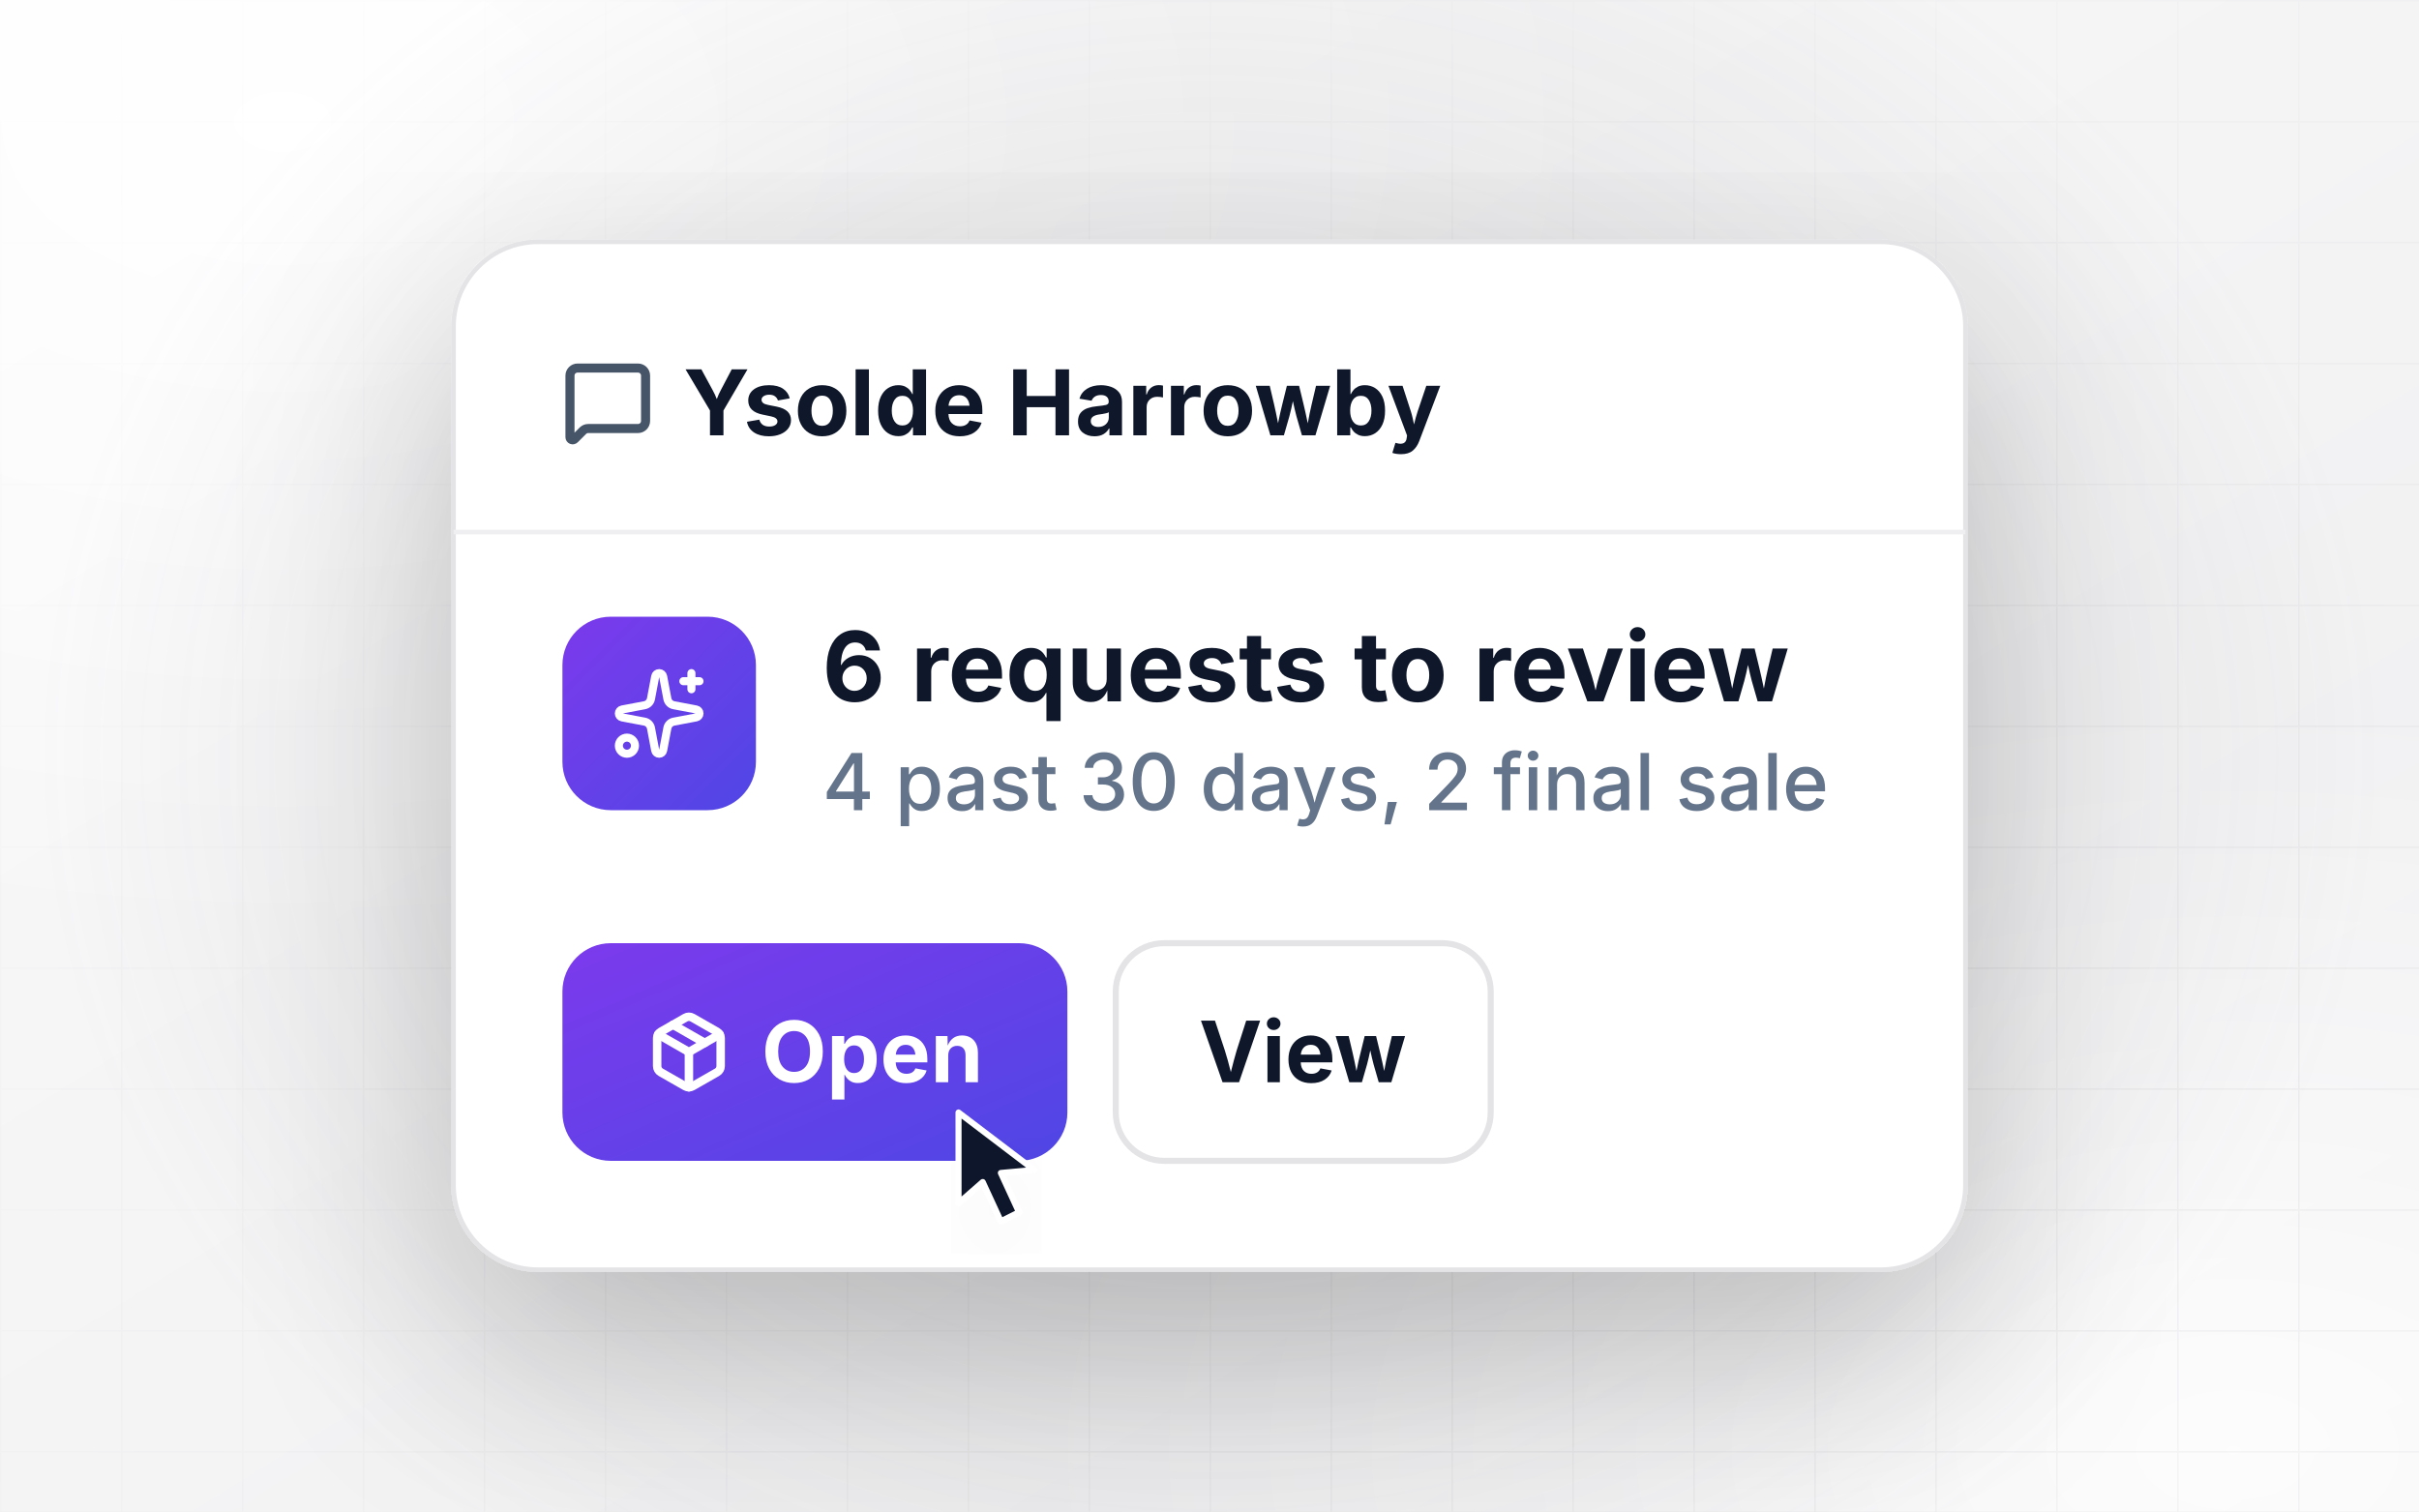
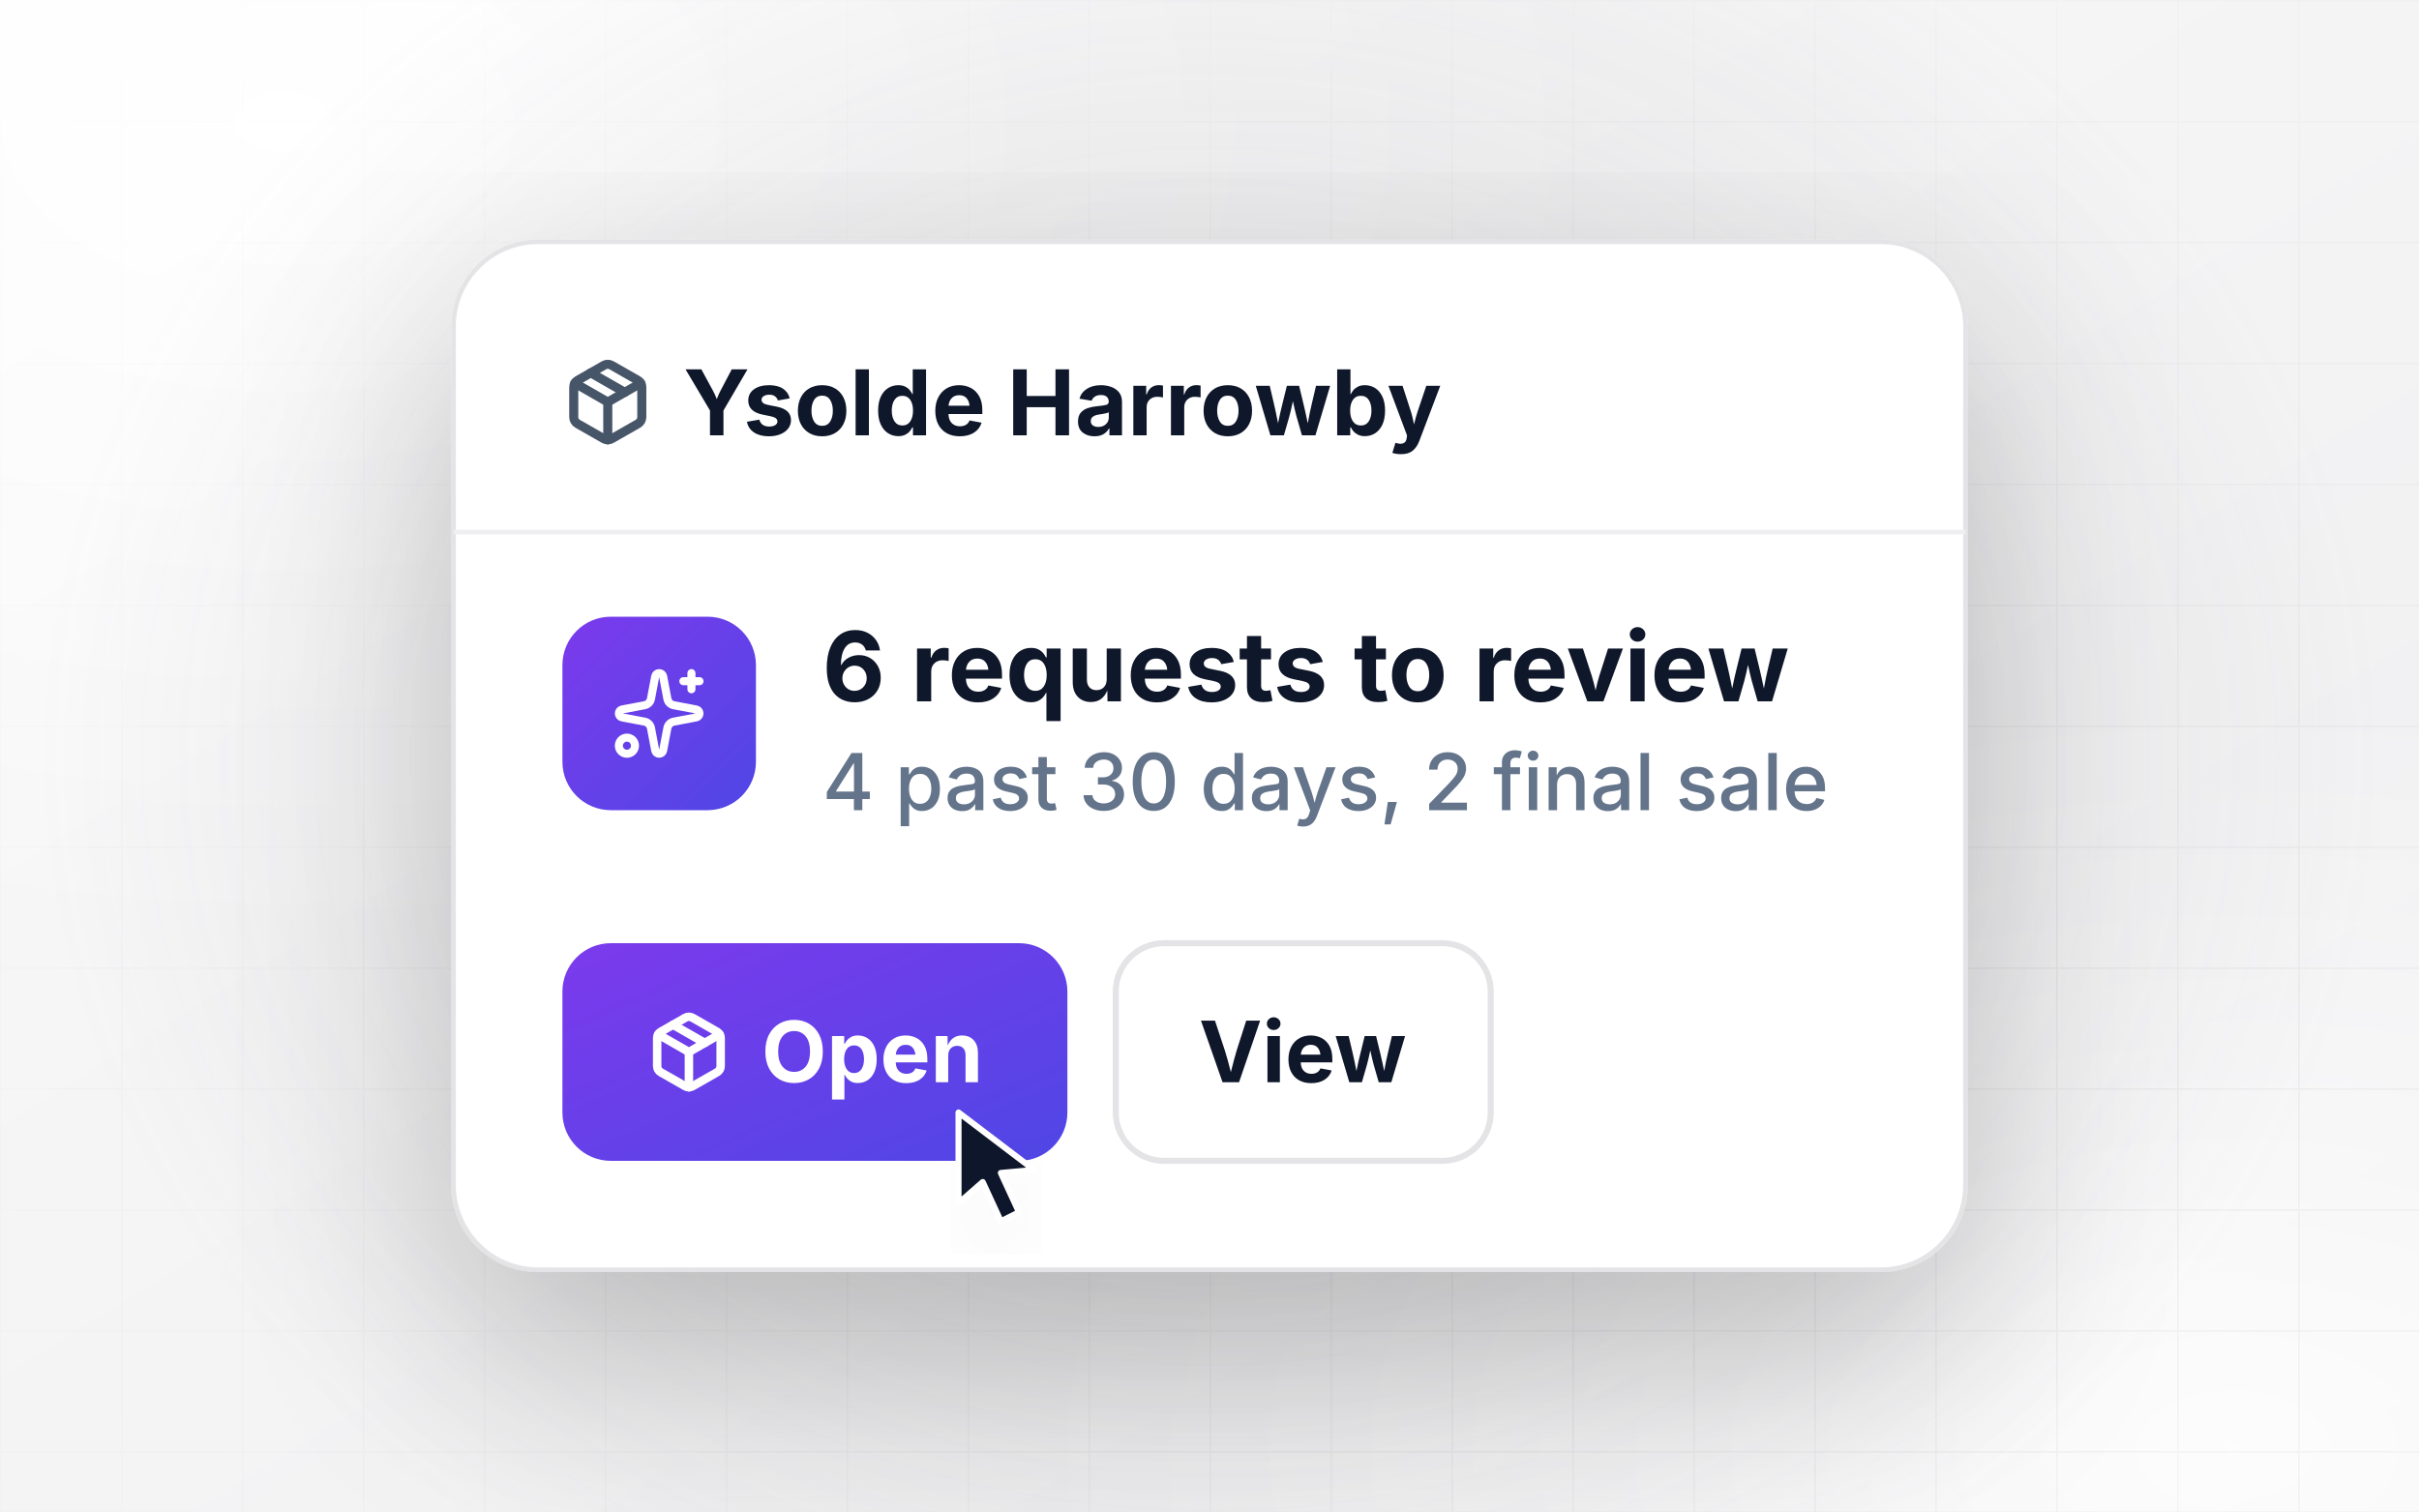
<svg xmlns="http://www.w3.org/2000/svg" xmlns:xlink="http://www.w3.org/1999/xlink" viewBox="0 0 800 500" width="800" height="500" role="img">
  <defs>
    <linearGradient id="bg" x1="0" y1="0" x2="1" y2="1">
      <stop offset="0" stop-color="#FAFAFA" />
      <stop offset="1" stop-color="#EEEEF0" />
    </linearGradient>
    <radialGradient id="glowA" cx="0.12" cy="0.08" r="0.55">
      <stop offset="0" stop-color="#FFFFFF" stop-opacity="0.95" />
      <stop offset="1" stop-color="#FFFFFF" stop-opacity="0" />
    </radialGradient>
    <radialGradient id="glowB" cx="0.92" cy="0.96" r="0.5">
      <stop offset="0" stop-color="#FFFFFF" stop-opacity="0.85" />
      <stop offset="1" stop-color="#FFFFFF" stop-opacity="0" />
    </radialGradient>
    <linearGradient id="gAcc" x1="0" y1="0" x2="1" y2="1">
      <stop offset="0" stop-color="#7C3AED" />
      <stop offset="1" stop-color="#4F46E5" />
    </linearGradient>
    <linearGradient id="gStroke" x1="0" y1="0" x2="1" y2="0">
      <stop offset="0" stop-color="#A78BFA" />
      <stop offset="1" stop-color="#818CF8" />
    </linearGradient>
    <pattern id="grid" width="40" height="40" patternUnits="userSpaceOnUse">
      <path d="M40 0H0V40" fill="none" stroke="#52525B" stroke-opacity="0.07" stroke-width="1" />
    </pattern>
    <radialGradient id="fade" cx="0.5" cy="0.45" r="0.65">
      <stop offset="0" stop-color="#fff" stop-opacity="1" />
      <stop offset="1" stop-color="#fff" stop-opacity="0" />
    </radialGradient>
    <mask id="gridMask">
      <rect width="1200" height="800" fill="url(#fade)" />
    </mask>
    <filter id="e1" x="-10%" y="-10%" width="120%" height="140%">
      <feDropShadow dx="0" dy="1" stdDeviation="1.2" flood-color="#0F172A" flood-opacity="0.07" />
      <feDropShadow dx="0" dy="12" stdDeviation="18" flood-color="#18181B" flood-opacity="0.08" />
    </filter>
    <filter id="e2" x="-15%" y="-15%" width="130%" height="160%">
      <feDropShadow dx="0" dy="2" stdDeviation="3" flood-color="#0F172A" flood-opacity="0.10" />
      <feDropShadow dx="0" dy="28" stdDeviation="34" flood-color="#18181B" flood-opacity="0.20" />
    </filter>
    <radialGradient id="spot" cx="0.5" cy="0.5" r="0.5">
      <stop offset="0" stop-color="#71717A" stop-opacity="0.24" />
      <stop offset="1" stop-color="#71717A" stop-opacity="0" />
    </radialGradient>
    <path id="g700_Y" d="M601 0V560L49 1490H406L658 1026Q686 975 709.5 925.5Q733 876 755 818Q776 877 798.5 926.5Q821 976 848 1026L1092 1490H1448L905 560V0Z" />
    <path id="g700_s" d="M572 -22Q370 -22 238.5 64.0Q107 150 78 306L357 354Q400 198 581 198Q667 198 716.5 230.5Q766 263 766 313Q766 398 622 428L429 468Q107 534 107 785Q107 946 236.0 1039.0Q365 1132 577 1132Q776 1132 894.0 1051.0Q1012 970 1043 834L777 787Q759 844 711.0 880.5Q663 917 581 917Q507 917 457.0 885.5Q407 854 407 804Q407 762 439.5 732.5Q472 703 551 687L752 647Q1072 582 1072 345Q1072 235 1008.0 152.5Q944 70 831.0 24.0Q718 -22 572 -22Z" />
    <path id="g700_o" d="M628 -22Q460 -22 337.0 50.5Q214 123 147.5 252.5Q81 382 81 554Q81 727 147.5 857.0Q214 987 337.0 1059.5Q460 1132 628 1132Q796 1132 919.0 1059.5Q1042 987 1108.5 857.0Q1175 727 1175 554Q1175 382 1108.5 252.5Q1042 123 919.0 50.5Q796 -22 628 -22ZM628 214Q748 214 809.0 311.0Q870 408 870 555Q870 703 809.0 799.5Q748 896 628 896Q508 896 447.5 799.5Q387 703 387 555Q387 408 447.5 311.0Q508 214 628 214Z" />
    <path id="g700_l" d="M428 1490V0H128V1490Z" />
    <path id="g700_d" d="M537 -19Q408 -19 305.0 47.5Q202 114 141.5 242.5Q81 371 81 557Q81 748 143.0 876.0Q205 1004 308.0 1068.0Q411 1132 535 1132Q630 1132 693.0 1100.0Q756 1068 794.5 1021.0Q833 974 853 930H863V1490H1163V0H868V179H853Q832 134 793.0 88.5Q754 43 691.0 12.0Q628 -19 537 -19ZM629 222Q743 222 806.0 314.0Q869 406 869 558Q869 710 806.5 801.0Q744 892 629 892Q511 892 450.0 798.5Q389 705 389 558Q389 410 450.5 316.0Q512 222 629 222Z" />
    <path id="g700_e" d="M633 -22Q462 -22 338.0 48.0Q214 118 147.5 247.0Q81 376 81 553Q81 726 147.5 856.0Q214 986 334.5 1059.0Q455 1132 618 1132Q764 1132 883.0 1070.0Q1002 1008 1072.5 882.0Q1143 756 1143 565V481H378Q383 344 454.0 274.0Q525 204 638 204Q717 204 773.5 237.5Q830 271 854 336L1126 285Q1085 146 956.5 62.0Q828 -22 633 -22ZM380 669H854Q843 778 784.0 842.0Q725 906 621 906Q513 906 451.0 839.5Q389 773 380 669Z" />
    <path id="g700_H" d="M135 0V1490H440V888H1089V1490H1395V0H1089V635H440V0Z" />
    <path id="g700_a" d="M440 -22Q280 -22 174.0 62.5Q68 147 68 313Q68 438 128.0 509.0Q188 580 284.0 613.0Q380 646 490 656Q634 670 697.5 685.5Q761 701 761 756V761Q761 832 715.5 871.0Q670 910 586 910Q499 910 446.0 872.5Q393 835 375 781L100 827Q143 972 271.5 1052.0Q400 1132 587 1132Q707 1132 815.5 1094.0Q924 1056 992.5 972.5Q1061 889 1061 753V0H777V155H767Q726 77 645.0 27.5Q564 -22 440 -22ZM525 189Q630 189 696.5 250.0Q763 311 763 400V521Q745 508 704.5 498.5Q664 489 619.0 481.5Q574 474 541 470Q458 458 407.0 423.0Q356 388 356 321Q356 256 403.5 222.5Q451 189 525 189Z" />
    <path id="g700_r" d="M128 0V1118H418V923H430Q461 1026 533.5 1079.5Q606 1133 700 1133Q751 1133 797 1123V855Q777 861 738.5 865.5Q700 870 667 870Q563 870 495.5 805.0Q428 740 428 636V0Z" />
    <path id="g700_w" d="M361 0 31 1118H346L443 705Q463 612 487.0 505.0Q511 398 534 273Q557 395 582.5 502.5Q608 610 631 705L733 1118H1009L1109 705Q1130 610 1155.5 503.0Q1181 396 1205 272Q1226 396 1249.0 503.0Q1272 610 1294 705L1391 1118H1710L1378 0H1073L949 431Q928 503 908.5 593.0Q889 683 869 771Q850 683 830.0 592.5Q810 502 790 431L666 0Z" />
    <path id="g700_b" d="M754 -19Q663 -19 600.0 12.0Q537 43 497.5 88.5Q458 134 437 179H423V0H128V1490H428V930H437Q457 974 495.5 1021.0Q534 1068 597.5 1100.0Q661 1132 756 1132Q880 1132 983.0 1068.0Q1086 1004 1147.5 876.0Q1209 748 1209 557Q1209 371 1149.0 242.5Q1089 114 986.0 47.5Q883 -19 754 -19ZM662 222Q779 222 840.5 316.0Q902 410 902 558Q902 705 841.0 798.5Q780 892 662 892Q546 892 483.5 801.0Q421 710 421 558Q421 406 484.0 314.0Q547 222 662 222Z" />
    <path id="g700_y" d="M120 -396 189 -170 226 -179Q317 -204 375.0 -175.5Q433 -147 443 -63L451 -3L31 1118H350L538 538Q561 465 577.0 392.5Q593 320 609 246Q627 321 646.5 393.5Q666 466 690 538L886 1118H1201L726 -132Q675 -267 579.5 -346.5Q484 -426 316 -426Q256 -426 204.0 -417.5Q152 -409 120 -396Z" />
    <path id="g700_six_tf" d="M681 -20Q567 -20 461.5 18.0Q356 56 272.5 140.5Q189 225 140.0 365.0Q91 505 91 710Q91 960 165.0 1139.5Q239 1319 374.0 1414.5Q509 1510 692 1510Q839 1510 952.0 1453.0Q1065 1396 1134.0 1297.5Q1203 1199 1218 1077H918Q899 1156 839.5 1201.5Q780 1247 692 1247Q545 1247 468.0 1119.0Q391 991 391 771H401Q451 868 552.0 923.5Q653 979 775 979Q906 979 1010.0 917.0Q1114 855 1174.0 746.5Q1234 638 1234 498Q1234 347 1164.0 230.0Q1094 113 969.5 46.5Q845 -20 681 -20ZM679 222Q789 222 863.0 299.0Q937 376 937 490Q937 602 864.5 679.0Q792 756 681 756Q608 756 549.0 719.5Q490 683 456.0 622.5Q422 562 422 489Q422 416 455.5 355.0Q489 294 547.0 258.0Q605 222 679 222Z" />
    <path id="g700_q" d="M1163 -418H863V179H853Q832 134 793.0 88.5Q754 43 691.0 12.0Q628 -19 537 -19Q408 -19 305.0 47.5Q202 114 141.5 242.5Q81 371 81 557Q81 748 143.0 876.0Q205 1004 308.0 1068.0Q411 1132 535 1132Q630 1132 693.0 1100.0Q756 1068 794.5 1021.0Q833 974 853 930H868V1118H1163ZM629 222Q743 222 806.0 314.0Q869 406 869 558Q869 710 806.5 801.0Q744 892 629 892Q511 892 450.0 798.5Q389 705 389 558Q389 410 450.5 316.0Q512 222 629 222Z" />
    <path id="g700_u" d="M513 -14Q339 -14 233.5 98.0Q128 210 128 407V1118H428V459Q428 355 482.0 296.0Q536 237 630 237Q726 237 786.5 298.5Q847 360 847 471V1118H1148V0H864L860 232Q813 113 726.5 49.5Q640 -14 513 -14Z" />
    <path id="g700_t" d="M683 1118V889H474V327Q474 223 576 223Q593 223 623.5 227.5Q654 232 671 236L714 11Q664 -4 614.5 -10.0Q565 -16 520 -16Q352 -16 263.0 65.5Q174 147 174 301V889H20V1118H174V1384H474V1118Z" />
    <path id="g700_v" d="M443 0 31 1118H350L538 538Q561 463 580.5 387.0Q600 311 618 233Q635 311 653.5 386.5Q672 462 696 538L882 1118H1197L784 0Z" />
    <path id="g700_i" d="M128 0V1118H428V0ZM278 1264Q210 1264 162.0 1309.0Q114 1354 114 1418Q114 1482 162.0 1527.0Q210 1572 278 1572Q346 1572 394.5 1527.0Q443 1482 443 1418Q443 1354 394.5 1309.0Q346 1264 278 1264Z" />
    <path id="g500_four" d="M114 290V474L756 1490H1038V484H1234V290H1038V0H819V290ZM821 484V1219H809L352 496V484Z" />
    <path id="g500_p" d="M148 -418V1118H362V936H380Q399 970 434.5 1016.5Q470 1063 534.0 1097.5Q598 1132 703 1132Q837 1132 942.5 1064.0Q1048 996 1109.0 867.0Q1170 738 1170 556Q1170 376 1110.0 246.0Q1050 116 944.5 47.0Q839 -22 703 -22Q601 -22 537.0 12.5Q473 47 436.5 93.0Q400 139 380 175H368V-418ZM654 165Q750 165 814.5 217.0Q879 269 912.0 358.0Q945 447 945 558Q945 668 912.5 755.5Q880 843 815.5 894.0Q751 945 654 945Q512 945 438.0 838.5Q364 732 364 558Q364 383 439.0 274.0Q514 165 654 165Z" />
    <path id="g500_a" d="M461 -25Q354 -25 268.5 14.5Q183 54 133.0 130.0Q83 206 83 316Q83 411 120.0 472.5Q157 534 219.0 569.5Q281 605 357.5 623.0Q434 641 513 650Q661 667 728.0 679.5Q795 692 795 751V757Q795 850 740.5 901.5Q686 953 581 953Q471 953 408.0 905.0Q345 857 322 800L115 854Q153 954 224.0 1015.0Q295 1076 386.5 1104.0Q478 1132 578 1132Q645 1132 721.0 1116.0Q797 1100 864.0 1058.5Q931 1017 973.0 940.0Q1015 863 1015 742V0H802V153H791Q758 87 677.5 31.0Q597 -25 461 -25ZM510 152Q599 152 663.0 187.5Q727 223 761.5 280.0Q796 337 796 403V546Q780 530 727.5 518.5Q675 507 617.0 499.0Q559 491 525 487Q432 474 365.5 436.5Q299 399 299 313Q299 233 358.5 192.5Q418 152 510 152Z" />
    <path id="g500_s" d="M549 -23Q367 -23 247.5 55.5Q128 134 98 283L305 326Q350 155 551 155Q658 155 720.5 199.5Q783 244 783 306Q783 412 626 447L438 490Q130 559 130 799Q130 899 185.5 974.0Q241 1049 338.5 1090.5Q436 1132 563 1132Q744 1132 847.0 1054.5Q950 977 986 853L789 810Q768 869 716.0 913.5Q664 958 565 958Q474 958 413.0 917.0Q352 876 352 813Q352 757 392.5 722.5Q433 688 525 667L705 627Q1010 558 1010 325Q1010 223 951.5 144.5Q893 66 789.0 21.5Q685 -23 549 -23Z" />
    <path id="g500_t" d="M626 1118V939H403V302Q403 235 431.5 203.5Q460 172 525 172Q543 172 570.5 176.0Q598 180 618 184L657 8Q622 -4 581.5 -9.5Q541 -15 503 -15Q351 -15 267.0 63.5Q183 142 183 284V939H20V1118H183V1384H403V1118Z" />
    <path id="g500_three" d="M643 -20Q492 -20 374.5 32.0Q257 84 188.5 176.0Q120 268 116 390H347Q353 291 437.0 233.5Q521 176 641 176Q771 176 855.5 242.5Q940 309 940 417Q940 528 855.0 598.5Q770 669 617 669H490V855H617Q740 855 817.5 919.5Q895 984 895 1091Q895 1194 827.0 1256.5Q759 1319 645 1319Q537 1319 454.0 1261.5Q371 1204 367 1102H147Q151 1223 218.5 1315.0Q286 1407 398.5 1458.5Q511 1510 649 1510Q792 1510 897.5 1454.0Q1003 1398 1060.0 1305.5Q1117 1213 1117 1104Q1117 978 1047.0 891.5Q977 805 860 774V763Q1009 740 1090.0 644.5Q1171 549 1171 409Q1171 285 1102.5 188.0Q1034 91 915.0 35.5Q796 -20 643 -20Z" />
    <path id="g500_zero" d="M661 -20Q401 -20 257.0 180.0Q113 380 113 744Q113 1106 257.5 1308.0Q402 1510 661 1510Q920 1510 1064.5 1308.0Q1209 1106 1209 744Q1209 381 1065.5 180.5Q922 -20 661 -20ZM661 175Q816 175 899.5 324.0Q983 473 983 744Q983 1016 899.5 1166.0Q816 1316 661 1316Q506 1316 422.0 1165.5Q338 1015 338 744Q338 473 422.0 324.0Q506 175 661 175Z" />
    <path id="g500_d" d="M564 -22Q428 -22 322.5 47.0Q217 116 156.5 246.0Q96 376 96 556Q96 738 157.0 867.0Q218 996 323.5 1064.0Q429 1132 564 1132Q668 1132 732.0 1097.5Q796 1063 831.5 1016.5Q867 970 886 936H898V1490H1118V0H904V175H886Q866 139 829.5 93.0Q793 47 729.0 12.5Q665 -22 564 -22ZM612 165Q752 165 827.0 274.0Q902 383 902 558Q902 732 828.0 838.5Q754 945 612 945Q515 945 450.5 894.0Q386 843 353.5 755.5Q321 668 321 558Q321 447 354.0 358.0Q387 269 452.0 217.0Q517 165 612 165Z" />
    <path id="g500_y" d="M133 -402 187 -223 212 -229Q297 -252 356.5 -223.5Q416 -195 447 -87L471 -5L46 1118H284L505 483Q530 409 549.0 337.0Q568 265 586 193Q605 265 625.0 337.5Q645 410 671 483L896 1118H1132L646 -155Q595 -289 508.5 -357.5Q422 -426 287 -426Q235 -426 194.5 -418.5Q154 -411 133 -402Z" />
    <path id="g500_comma" d="M125 -371 213 214H450L285 -371Z" />
    <path id="g500_two" d="M144 0V165L650 688Q766 810 826.0 895.0Q886 980 886 1078Q886 1190 810.5 1254.5Q735 1319 622 1319Q503 1319 432.0 1247.5Q361 1176 361 1056H142Q142 1192 205.0 1294.5Q268 1397 377.5 1453.5Q487 1510 626 1510Q768 1510 875.5 1454.0Q983 1398 1044.0 1302.5Q1105 1207 1105 1086Q1105 1005 1074.5 926.5Q1044 848 967.5 750.0Q891 652 752 512L460 207V195H1128V0Z" />
    <path id="g500_f" d="M702 1118V939H452V0H232V939H20V1118H232V1246Q232 1350 278.5 1420.0Q325 1490 400.5 1525.0Q476 1560 565 1560Q631 1560 678.5 1549.5Q726 1539 749 1530L698 1352Q682 1356 658.0 1362.0Q634 1368 600 1368Q521 1368 486.5 1329.0Q452 1290 452 1216V1118Z" />
    <path id="g500_i" d="M148 0V1118H368V0ZM259 1289Q202 1289 161.5 1327.0Q121 1365 121 1419Q121 1474 161.5 1512.0Q202 1550 259 1550Q316 1550 357.0 1512.0Q398 1474 398 1419Q398 1365 357.0 1327.0Q316 1289 259 1289Z" />
    <path id="g500_n" d="M368 662V0H148V1118H358L359 903Q411 1021 498.5 1076.5Q586 1132 704 1132Q875 1132 979.5 1024.5Q1084 917 1084 710V0H864V683Q864 804 801.0 872.0Q738 940 628 940Q516 940 442.0 867.5Q368 795 368 662Z" />
    <path id="g500_l" d="M368 1490V0H148V1490Z" />
    <path id="g500_e" d="M630 -23Q465 -23 345.0 48.0Q225 119 160.5 248.0Q96 377 96 551Q96 723 159.5 854.0Q223 985 339.0 1058.5Q455 1132 611 1132Q738 1132 852.5 1075.5Q967 1019 1038.5 895.5Q1110 772 1110 570V492H317Q323 330 409.0 244.5Q495 159 632 159Q724 159 790.5 199.0Q857 239 886 317L1093 268Q1053 137 931.0 57.0Q809 -23 630 -23ZM318 656H892Q880 788 809.5 869.0Q739 950 612 950Q480 950 403.5 863.5Q327 777 318 656Z" />
    <path id="g700_O" d="M789 -20Q592 -20 434.5 70.0Q277 160 185.5 331.0Q94 502 94 744Q94 987 185.5 1158.5Q277 1330 434.5 1420.0Q592 1510 789 1510Q987 1510 1144.0 1420.0Q1301 1330 1392.5 1158.5Q1484 987 1484 744Q1484 501 1392.5 330.5Q1301 160 1144.0 70.0Q987 -20 789 -20ZM789 251Q963 251 1068.5 377.5Q1174 504 1174 744Q1174 985 1068.5 1112.0Q963 1239 789 1239Q616 1239 510.0 1111.5Q404 984 404 744Q404 505 510.0 378.0Q616 251 789 251Z" />
    <path id="g700_p" d="M128 -418V1118H423V930H437Q457 974 495.5 1021.0Q534 1068 597.5 1100.0Q661 1132 756 1132Q880 1132 983.0 1068.0Q1086 1004 1147.5 876.0Q1209 748 1209 557Q1209 371 1149.0 242.5Q1089 114 986.0 47.5Q883 -19 754 -19Q663 -19 600.0 12.0Q537 43 497.5 88.5Q458 134 437 179H428V-418ZM662 222Q779 222 840.5 316.0Q902 410 902 558Q902 705 841.0 798.5Q780 892 662 892Q546 892 483.5 801.0Q421 710 421 558Q421 406 484.0 314.0Q547 222 662 222Z" />
    <path id="g700_n" d="M428 647V0H128V1118H411L415 887Q462 1004 548.0 1068.0Q634 1132 763 1132Q937 1132 1042.0 1020.0Q1147 908 1147 711V0H847V659Q847 763 793.5 822.0Q740 881 645 881Q549 881 488.5 819.5Q428 758 428 647Z" />
    <path id="g700_V" d="M571 0 49 1490H388L626 771Q662 659 698.0 528.0Q734 397 772 246Q810 398 844.5 528.0Q879 658 913 771L1143 1490H1480L970 0Z" />
  </defs>
  <style>
.pulse{transform-box:fill-box;transform-origin:center;animation:pulse 2.4s cubic-bezier(.2,.7,.3,1) infinite}
@keyframes pulse{0%{transform:scale(1);opacity:.30}75%{transform:scale(2.1);opacity:0}100%{transform:scale(2.1);opacity:0}}
.caret{animation:blink 1.1s steps(1) infinite}
@keyframes blink{0%,55%{opacity:1}56%,100%{opacity:0}}
.press{transform-box:fill-box;transform-origin:0 0;animation:press 3.2s ease-in-out infinite}
@keyframes press{0%,58%,100%{transform:translate(0,0) scale(1)}66%{transform:translate(1.5px,2px) scale(.9)}74%{transform:translate(0,0) scale(1)}}
.ripple{transform-box:fill-box;transform-origin:center;opacity:0;animation:ripple 3.2s ease-out infinite}
@keyframes ripple{0%,62%{opacity:0;transform:scale(.4)}68%{opacity:.5}100%{opacity:0;transform:scale(2.4)}}
.sweep{animation:sweep 4.8s cubic-bezier(.45,0,.2,1) infinite}
@keyframes sweep{0%{transform:translateY(-470px);opacity:0}8%{opacity:1}72%{transform:translateY(0);opacity:1}100%{transform:translateY(0);opacity:1}}
.ring{transform-box:fill-box;transform-origin:50% 12%;animation:ring 4s ease-in-out infinite}
@keyframes ring{0%,70%,100%{transform:rotate(0)}74%{transform:rotate(14deg)}78%{transform:rotate(-12deg)}82%{transform:rotate(8deg)}86%{transform:rotate(-4deg)}90%{transform:rotate(0)}}
.glow{animation:glow 2.6s ease-in-out infinite}
@keyframes glow{0%,100%{opacity:1}50%{opacity:.45}}
.float{animation:float 6s ease-in-out infinite}
@keyframes float{0%,100%{transform:translateY(0)}50%{transform:translateY(-6px)}}
@media (prefers-reduced-motion: reduce){*{animation:none!important}}
</style>
  <rect width="800" height="500" fill="url(#bg)" />
  <rect width="800" height="500" fill="url(#glowA)" />
  <rect width="800" height="500" fill="url(#glowB)" />
  <rect width="800" height="500" fill="url(#grid)" mask="url(#gridMask)" />
  <ellipse cx="400.0" cy="250.0" rx="390.0" ry="323.0" fill="url(#spot)" />
  <rect x="150" y="80" width="500" height="340" rx="28" fill="#fff" stroke="#E4E4E7" stroke-width="1.5" filter="url(#e2)" />
  <g transform="translate(186 118) scale(1.25)" fill="none" stroke="#475569" stroke-width="2.4" stroke-linecap="round" stroke-linejoin="round">
-     <path d="M22 17a2 2 0 0 1-2 2H6.828a2 2 0 0 0-1.414.586l-2.202 2.202A.71.71 0 0 1 2 21.286V5a2 2 0 0 1 2-2h16a2 2 0 0 1 2 2z" />
+     <path d="M11 21.73a2 2 0 0 0 2 0l7-4A2 2 0 0 0 21 16V8a2 2 0 0 0-1-1.73l-7-4a2 2 0 0 0-2 0l-7 4A2 2 0 0 0 3 8v8a2 2 0 0 0 1 1.73z" />
+     <path d="M12 22V12" />
+     <polyline points="3.29 7 12 12 20.71 7" />
+     <path d="m7.5 4.27 9 5.15" />
  </g>
  <g>
    <use href="#g700_Y" xlink:href="#g700_Y" transform="translate(226.00 144.00) scale(0.01465 -0.01465)" fill="#0F172A" />
    <use href="#g700_s" xlink:href="#g700_s" transform="translate(245.89 144.00) scale(0.01465 -0.01465)" fill="#0F172A" />
    <use href="#g700_o" xlink:href="#g700_o" transform="translate(262.69 144.00) scale(0.01465 -0.01465)" fill="#0F172A" />
    <use href="#g700_l" xlink:href="#g700_l" transform="translate(281.09 144.00) scale(0.01465 -0.01465)" fill="#0F172A" />
    <use href="#g700_d" xlink:href="#g700_d" transform="translate(289.22 144.00) scale(0.01465 -0.01465)" fill="#0F172A" />
    <use href="#g700_e" xlink:href="#g700_e" transform="translate(308.13 144.00) scale(0.01465 -0.01465)" fill="#0F172A" />
    <use href="#g700_H" xlink:href="#g700_H" transform="translate(333.11 144.00) scale(0.01465 -0.01465)" fill="#0F172A" />
    <use href="#g700_a" xlink:href="#g700_a" transform="translate(355.52 144.00) scale(0.01465 -0.01465)" fill="#0F172A" />
    <use href="#g700_r" xlink:href="#g700_r" transform="translate(372.94 144.00) scale(0.01465 -0.01465)" fill="#0F172A" />
    <use href="#g700_r" xlink:href="#g700_r" transform="translate(385.38 144.00) scale(0.01465 -0.01465)" fill="#0F172A" />
    <use href="#g700_o" xlink:href="#g700_o" transform="translate(396.86 144.00) scale(0.01465 -0.01465)" fill="#0F172A" />
    <use href="#g700_w" xlink:href="#g700_w" transform="translate(414.85 144.00) scale(0.01465 -0.01465)" fill="#0F172A" />
    <use href="#g700_b" xlink:href="#g700_b" transform="translate(440.35 144.00) scale(0.01465 -0.01465)" fill="#0F172A" />
    <use href="#g700_y" xlink:href="#g700_y" transform="translate(458.72 144.00) scale(0.01465 -0.01465)" fill="#0F172A" />
  </g>
  <line x1="150" y1="176" x2="650" y2="176" stroke="#EFEFF1" stroke-width="1.5" />
  <rect x="186" y="204" width="64" height="64" rx="16" fill="url(#gAcc)" />
  <g transform="translate(202 220) scale(1.3333)" fill="none" stroke="#fff" stroke-width="2" stroke-linecap="round" stroke-linejoin="round">
    <path d="M11.017 2.814a1 1 0 0 1 1.966 0l1.051 5.558a2 2 0 0 0 1.594 1.594l5.558 1.051a1 1 0 0 1 0 1.966l-5.558 1.051a2 2 0 0 0-1.594 1.594l-1.051 5.558a1 1 0 0 1-1.966 0l-1.051-5.558a2 2 0 0 0-1.594-1.594l-5.558-1.051a1 1 0 0 1 0-1.966l5.558-1.051a2 2 0 0 0 1.594-1.594z" />
    <path d="M20 2v4" />
    <path d="M22 4h-4" />
    <circle cx="4" cy="20" r="2" />
  </g>
  <g>
    <use href="#g700_six_tf" xlink:href="#g700_six_tf" transform="translate(272.00 232.00) scale(0.01562 -0.01562)" fill="#0F172A" />
    <use href="#g700_r" xlink:href="#g700_r" transform="translate(301.28 232.00) scale(0.01562 -0.01562)" fill="#0F172A" />
    <use href="#g700_e" xlink:href="#g700_e" transform="translate(313.53 232.00) scale(0.01562 -0.01562)" fill="#0F172A" />
    <use href="#g700_q" xlink:href="#g700_q" transform="translate(332.59 232.00) scale(0.01562 -0.01562)" fill="#0F172A" />
    <use href="#g700_u" xlink:href="#g700_u" transform="translate(352.77 232.00) scale(0.01562 -0.01562)" fill="#0F172A" />
    <use href="#g700_e" xlink:href="#g700_e" transform="translate(372.69 232.00) scale(0.01562 -0.01562)" fill="#0F172A" />
    <use href="#g700_s" xlink:href="#g700_s" transform="translate(391.75 232.00) scale(0.01562 -0.01562)" fill="#0F172A" />
    <use href="#g700_t" xlink:href="#g700_t" transform="translate(409.67 232.00) scale(0.01562 -0.01562)" fill="#0F172A" />
    <use href="#g700_s" xlink:href="#g700_s" transform="translate(421.16 232.00) scale(0.01562 -0.01562)" fill="#0F172A" />
    <use href="#g700_t" xlink:href="#g700_t" transform="translate(447.67 232.00) scale(0.01562 -0.01562)" fill="#0F172A" />
    <use href="#g700_o" xlink:href="#g700_o" transform="translate(459.08 232.00) scale(0.01562 -0.01562)" fill="#0F172A" />
    <use href="#g700_r" xlink:href="#g700_r" transform="translate(487.30 232.00) scale(0.01562 -0.01562)" fill="#0F172A" />
    <use href="#g700_e" xlink:href="#g700_e" transform="translate(499.55 232.00) scale(0.01562 -0.01562)" fill="#0F172A" />
    <use href="#g700_v" xlink:href="#g700_v" transform="translate(518.03 232.00) scale(0.01562 -0.01562)" fill="#0F172A" />
    <use href="#g700_i" xlink:href="#g700_i" transform="translate(537.22 232.00) scale(0.01562 -0.01562)" fill="#0F172A" />
    <use href="#g700_e" xlink:href="#g700_e" transform="translate(545.89 232.00) scale(0.01562 -0.01562)" fill="#0F172A" />
    <use href="#g700_w" xlink:href="#g700_w" transform="translate(564.52 232.00) scale(0.01562 -0.01562)" fill="#0F172A" />
  </g>
  <g>
    <use href="#g500_four" xlink:href="#g500_four" transform="translate(272.00 268.00) scale(0.0127 -0.0127)" fill="#64748B" />
    <use href="#g500_p" xlink:href="#g500_p" transform="translate(295.99 268.00) scale(0.0127 -0.0127)" fill="#64748B" />
    <use href="#g500_a" xlink:href="#g500_a" transform="translate(312.32 268.00) scale(0.0127 -0.0127)" fill="#64748B" />
    <use href="#g500_s" xlink:href="#g500_s" transform="translate(327.08 268.00) scale(0.0127 -0.0127)" fill="#64748B" />
    <use href="#g500_t" xlink:href="#g500_t" transform="translate(341.09 268.00) scale(0.0127 -0.0127)" fill="#64748B" />
    <use href="#g500_three" xlink:href="#g500_three" transform="translate(356.87 268.00) scale(0.0127 -0.0127)" fill="#64748B" />
    <use href="#g500_zero" xlink:href="#g500_zero" transform="translate(373.17 268.00) scale(0.0127 -0.0127)" fill="#64748B" />
    <use href="#g500_d" xlink:href="#g500_d" transform="translate(396.88 268.00) scale(0.0127 -0.0127)" fill="#64748B" />
    <use href="#g500_a" xlink:href="#g500_a" transform="translate(412.96 268.00) scale(0.0127 -0.0127)" fill="#64748B" />
    <use href="#g500_y" xlink:href="#g500_y" transform="translate(427.31 268.00) scale(0.0127 -0.0127)" fill="#64748B" />
    <use href="#g500_s" xlink:href="#g500_s" transform="translate(442.27 268.00) scale(0.0127 -0.0127)" fill="#64748B" />
    <use href="#g500_comma" xlink:href="#g500_comma" transform="translate(456.27 268.00) scale(0.0127 -0.0127)" fill="#64748B" />
    <use href="#g500_two" xlink:href="#g500_two" transform="translate(470.82 268.00) scale(0.0127 -0.0127)" fill="#64748B" />
    <use href="#g500_f" xlink:href="#g500_f" transform="translate(493.77 268.00) scale(0.0127 -0.0127)" fill="#64748B" />
    <use href="#g500_i" xlink:href="#g500_i" transform="translate(503.71 268.00) scale(0.0127 -0.0127)" fill="#64748B" />
    <use href="#g500_n" xlink:href="#g500_n" transform="translate(510.27 268.00) scale(0.0127 -0.0127)" fill="#64748B" />
    <use href="#g500_a" xlink:href="#g500_a" transform="translate(525.91 268.00) scale(0.0127 -0.0127)" fill="#64748B" />
    <use href="#g500_l" xlink:href="#g500_l" transform="translate(540.67 268.00) scale(0.0127 -0.0127)" fill="#64748B" />
    <use href="#g500_s" xlink:href="#g500_s" transform="translate(554.15 268.00) scale(0.0127 -0.0127)" fill="#64748B" />
    <use href="#g500_a" xlink:href="#g500_a" transform="translate(568.16 268.00) scale(0.0127 -0.0127)" fill="#64748B" />
    <use href="#g500_l" xlink:href="#g500_l" transform="translate(582.92 268.00) scale(0.0127 -0.0127)" fill="#64748B" />
    <use href="#g500_e" xlink:href="#g500_e" transform="translate(589.47 268.00) scale(0.0127 -0.0127)" fill="#64748B" />
  </g>
  <rect x="186" y="312" width="167" height="72" rx="16" fill="url(#gAcc)" />
  <g transform="translate(213.832 334.0) scale(1.1667)" fill="none" stroke="#fff" stroke-width="2.4" stroke-linecap="round" stroke-linejoin="round">
    <path d="M11 21.73a2 2 0 0 0 2 0l7-4A2 2 0 0 0 21 16V8a2 2 0 0 0-1-1.73l-7-4a2 2 0 0 0-2 0l-7 4A2 2 0 0 0 3 8v8a2 2 0 0 0 1 1.73z" />
    <path d="M12 22V12" />
    <polyline points="3.29 7 12 12 20.71 7" />
    <path d="m7.5 4.27 9 5.15" />
  </g>
  <g>
    <use href="#g700_O" xlink:href="#g700_O" transform="translate(251.83 358.00) scale(0.01367 -0.01367)" fill="#fff" />
    <use href="#g700_p" xlink:href="#g700_p" transform="translate(273.41 358.00) scale(0.01367 -0.01367)" fill="#fff" />
    <use href="#g700_e" xlink:href="#g700_e" transform="translate(291.06 358.00) scale(0.01367 -0.01367)" fill="#fff" />
    <use href="#g700_n" xlink:href="#g700_n" transform="translate(307.74 358.00) scale(0.01367 -0.01367)" fill="#fff" />
  </g>
  <rect x="369" y="312" width="124" height="72" rx="16" fill="#fff" stroke="#E4E4E7" stroke-width="2" />
  <g>
    <use href="#g700_V" xlink:href="#g700_V" transform="translate(396.51 358.00) scale(0.01367 -0.01367)" fill="#0F172A" />
    <use href="#g700_i" xlink:href="#g700_i" transform="translate(417.42 358.00) scale(0.01367 -0.01367)" fill="#0F172A" />
    <use href="#g700_e" xlink:href="#g700_e" transform="translate(425.00 358.00) scale(0.01367 -0.01367)" fill="#0F172A" />
    <use href="#g700_w" xlink:href="#g700_w" transform="translate(441.30 358.00) scale(0.01367 -0.01367)" fill="#0F172A" />
  </g>
  <circle class="ripple" cx="317" cy="368" r="14" fill="#7C3AED" />
  <g class="press">
    <g filter="url(#e1)">
      <path d="M317 368 l0 30 l8 -7 l6 13 l6 -3 l-6 -13 l11 -1 z" fill="#0F172A" stroke="#fff" stroke-width="2" stroke-linejoin="round" />
    </g>
  </g>
</svg>
